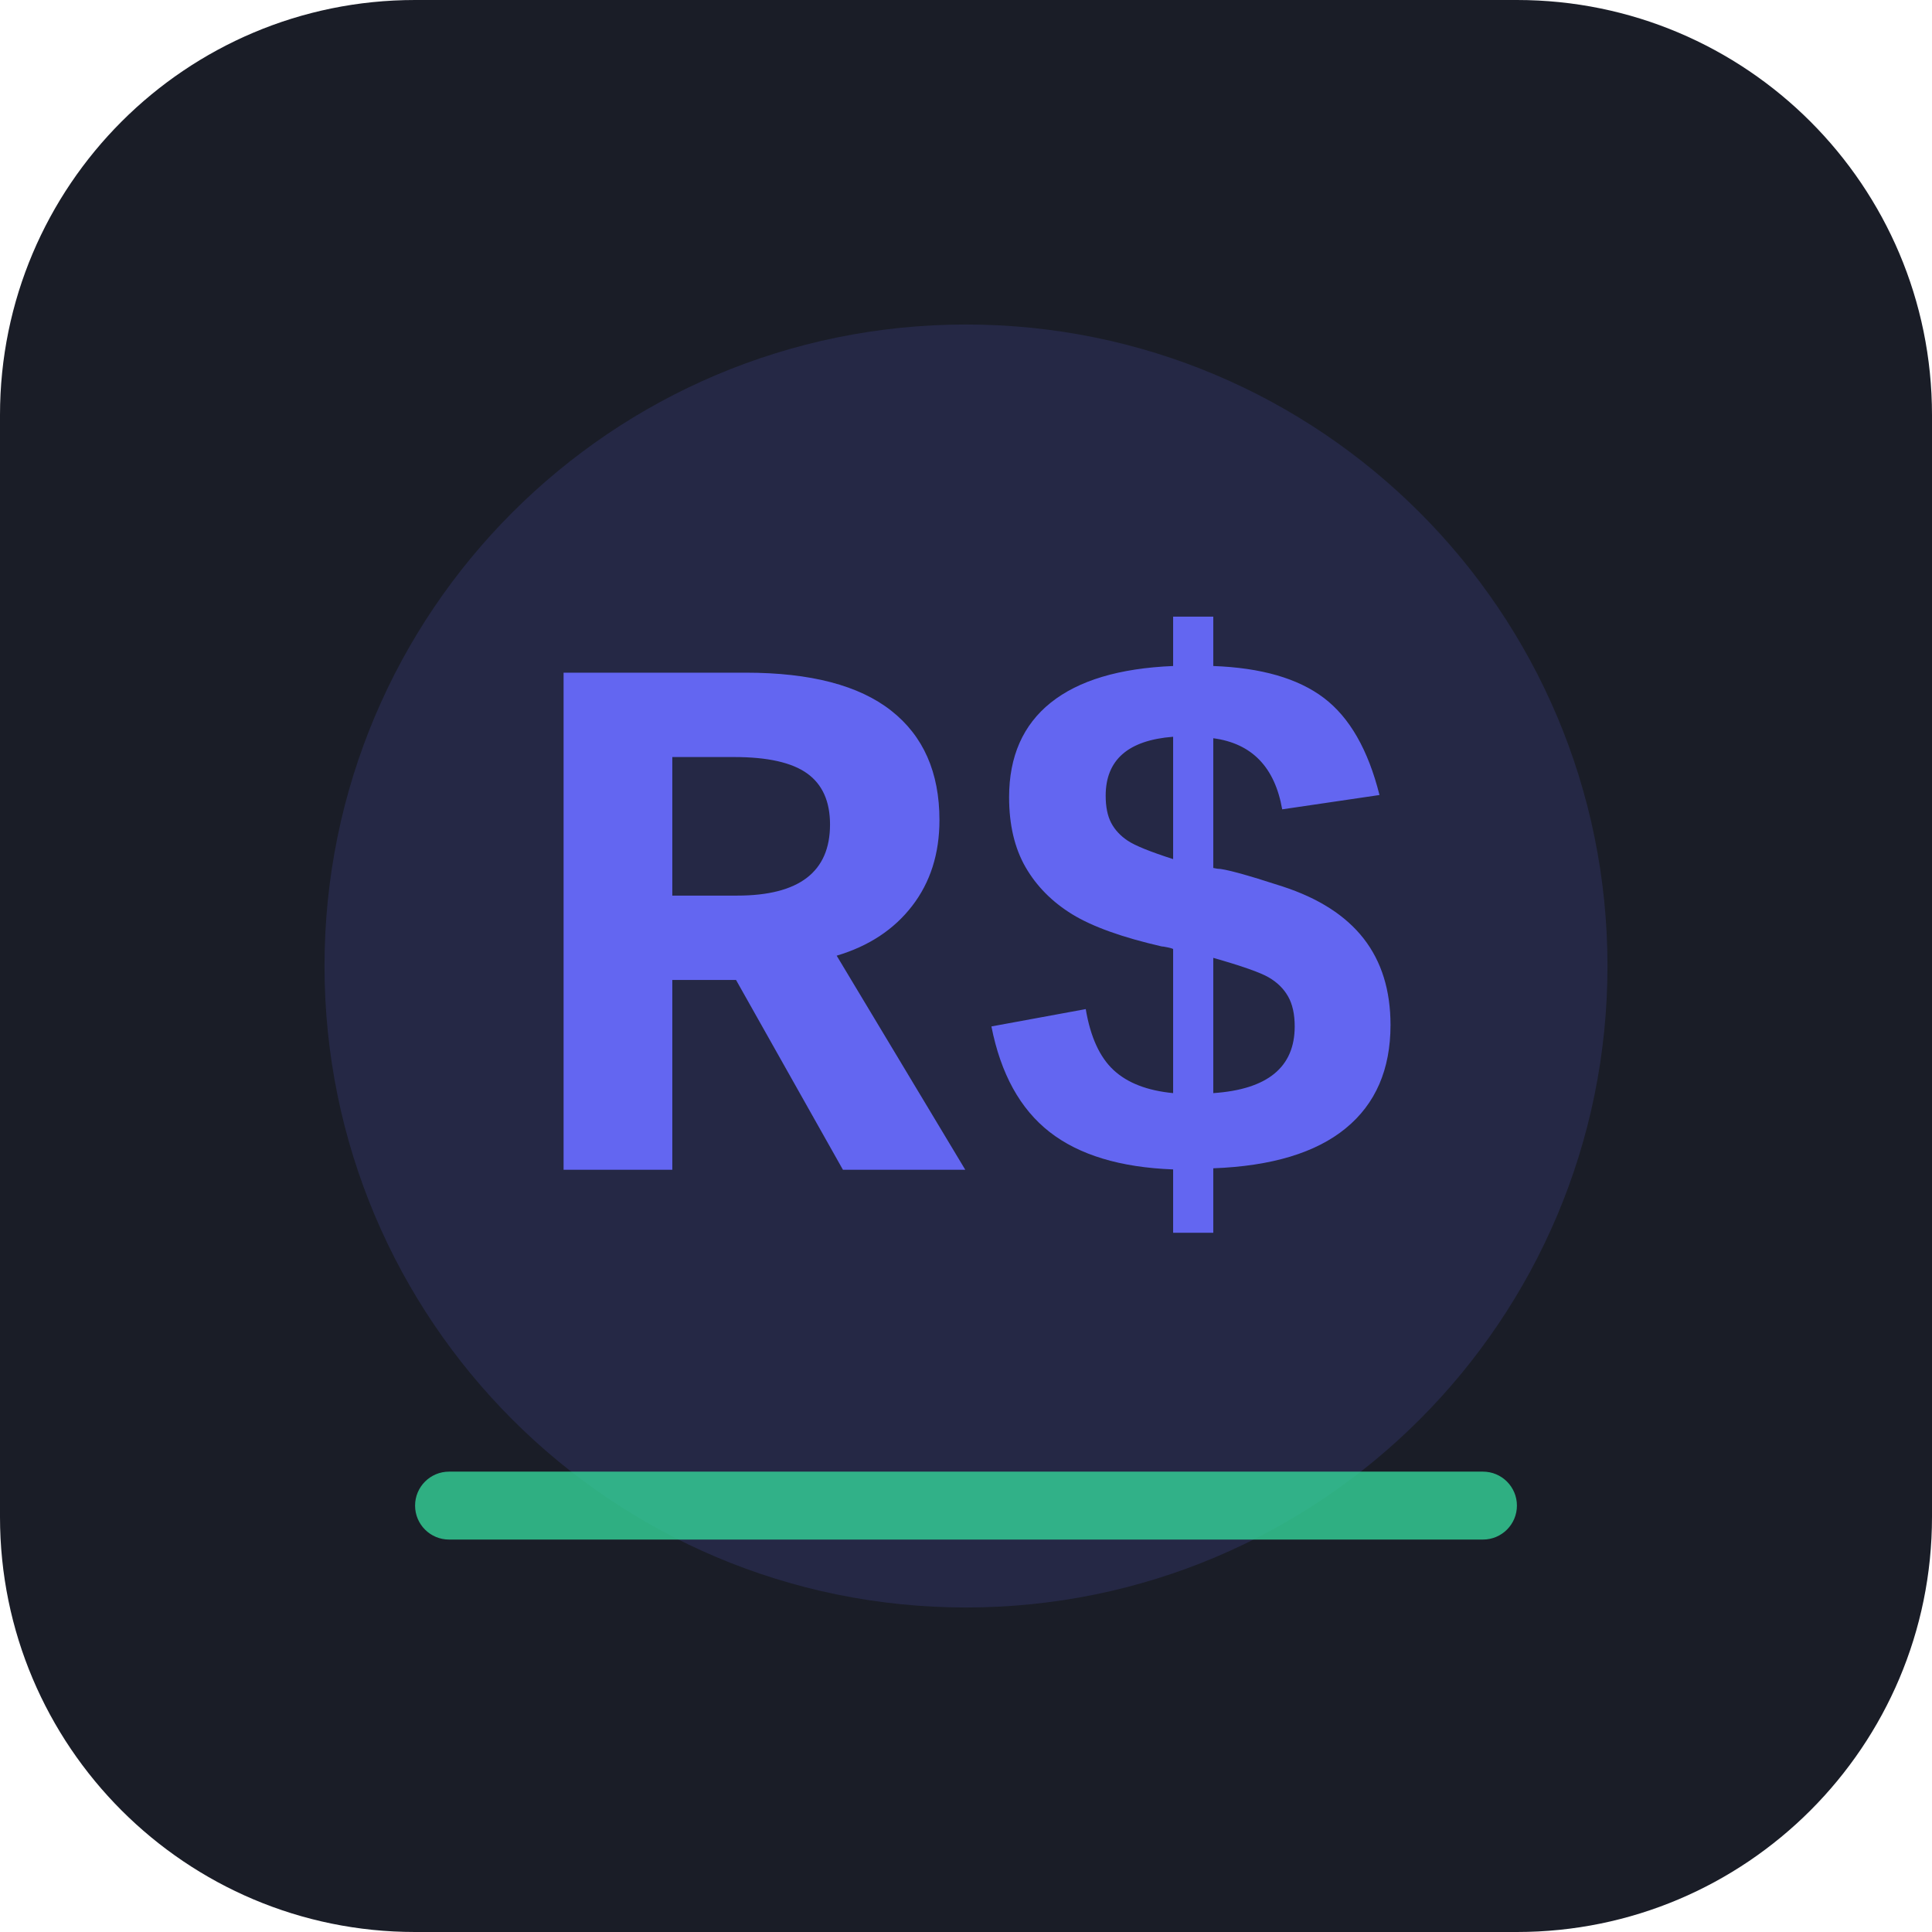
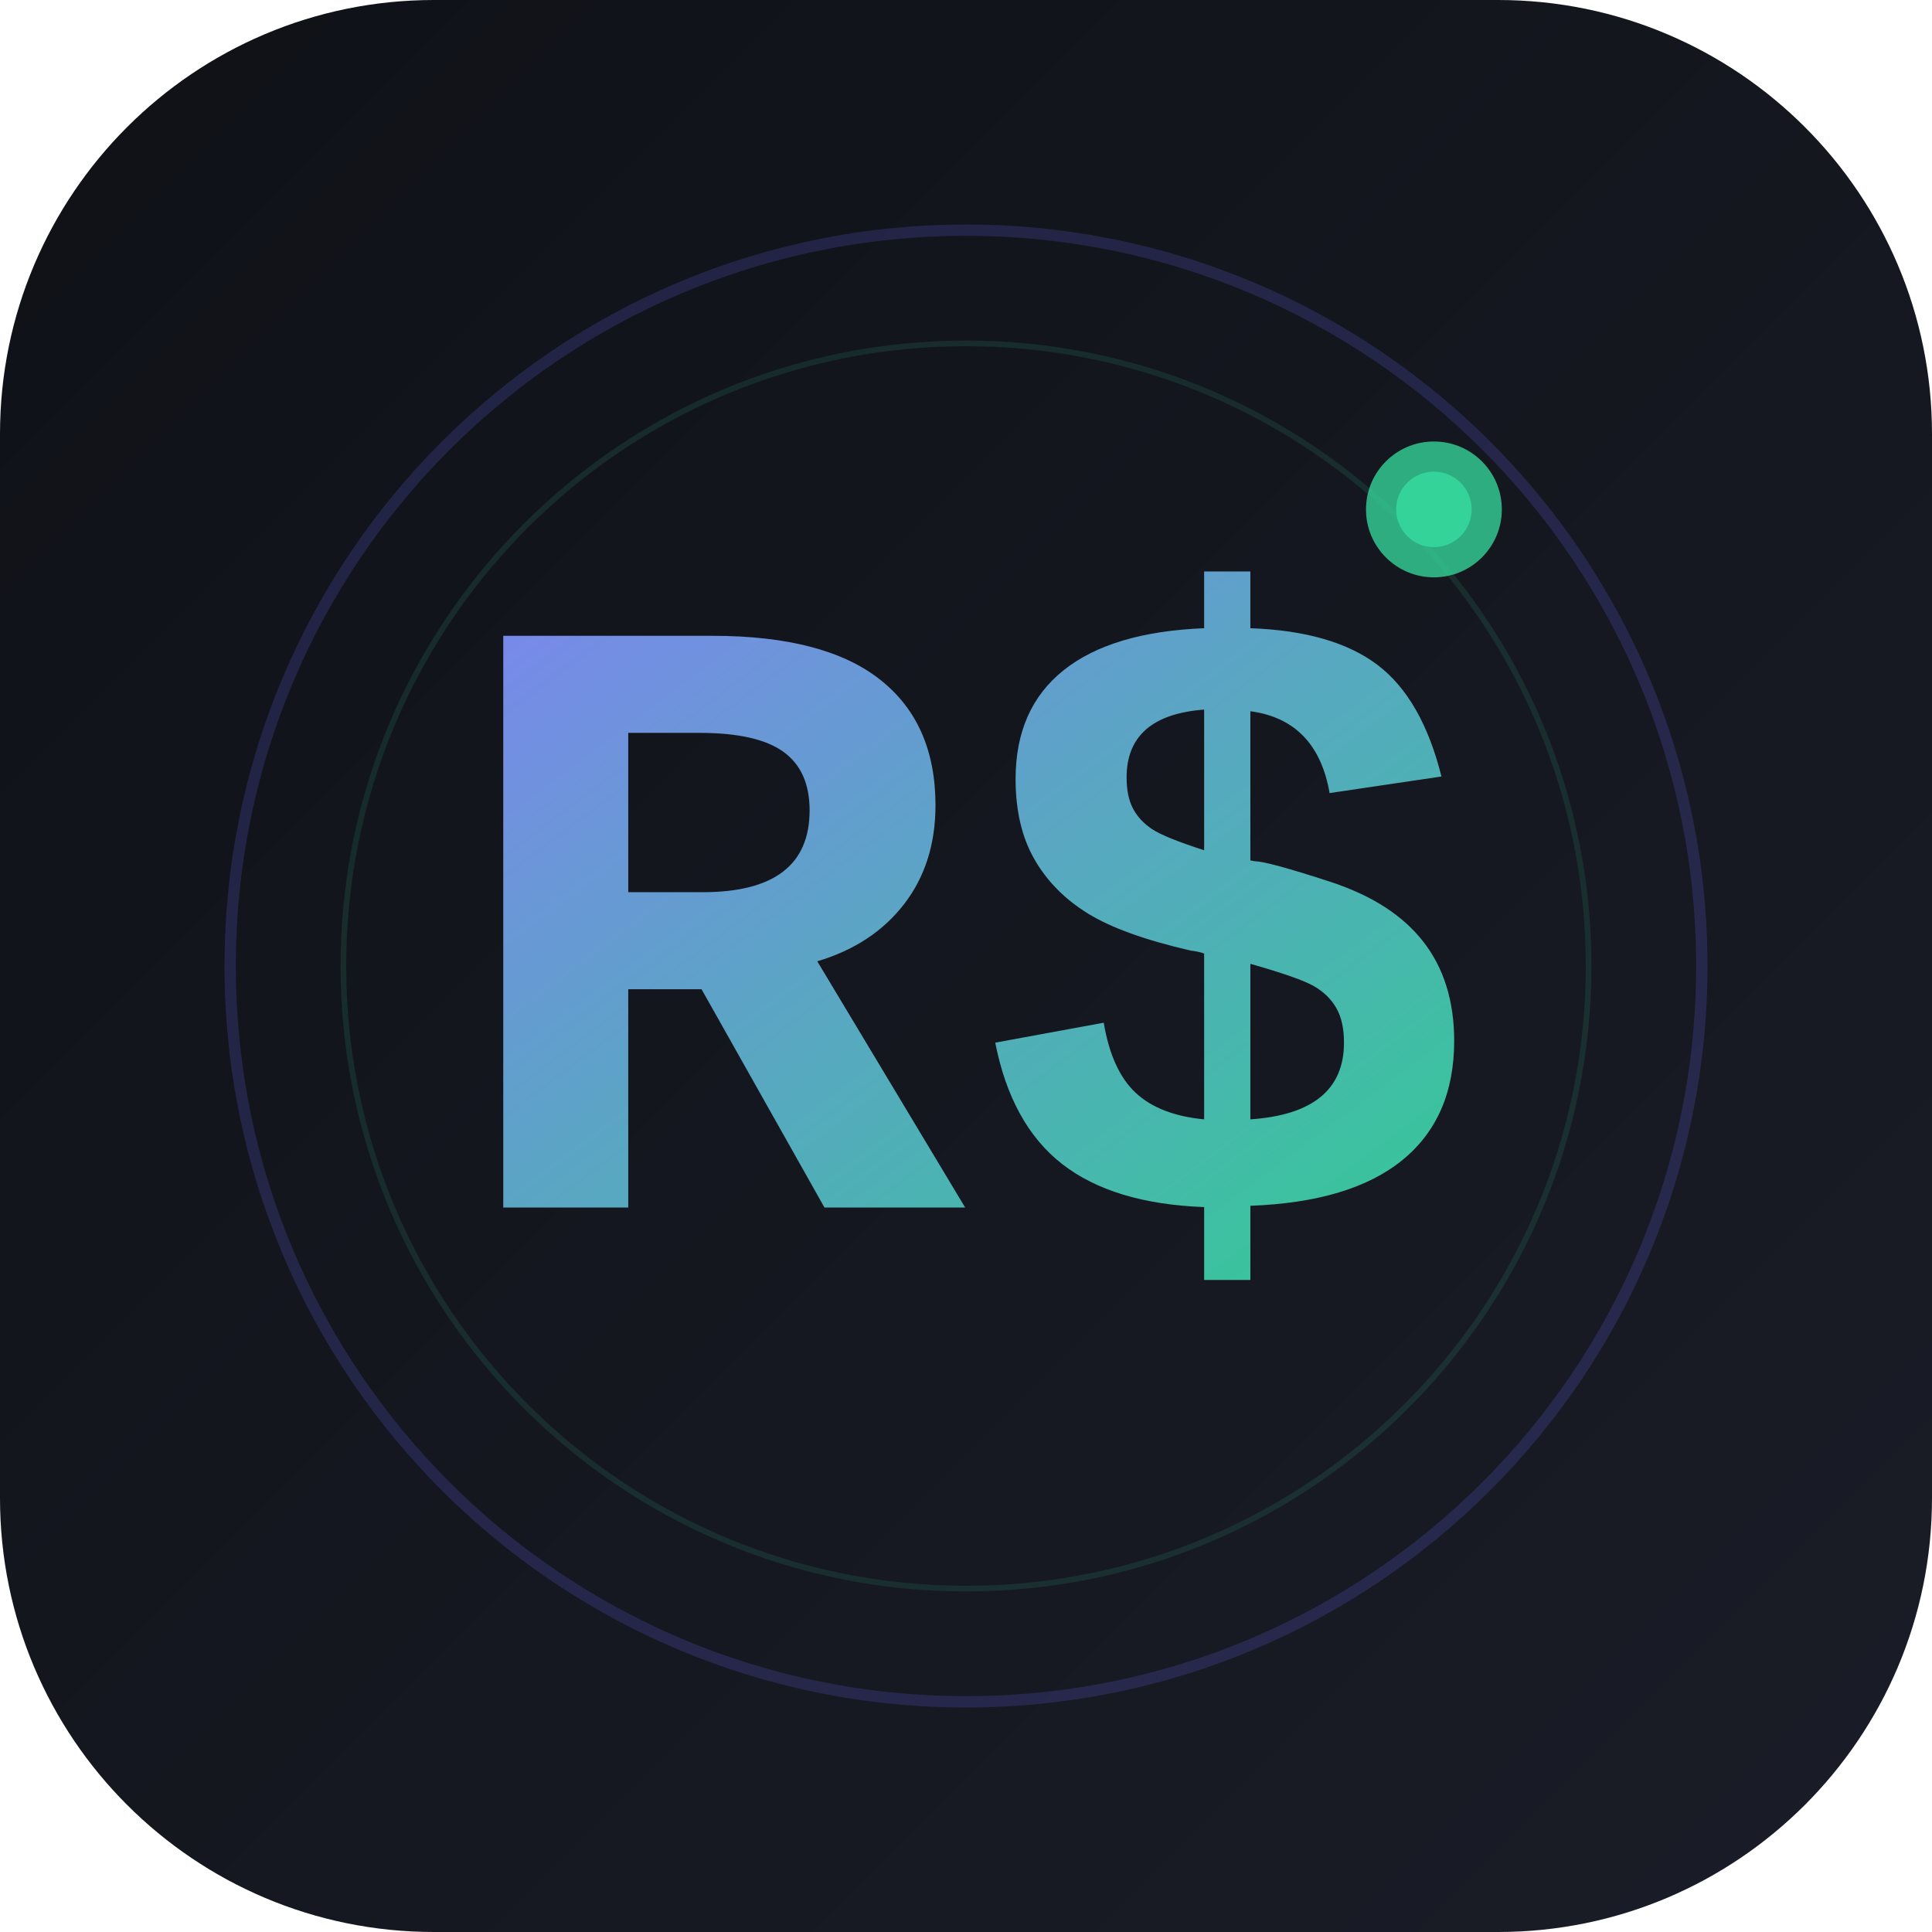
<svg xmlns="http://www.w3.org/2000/svg" viewBox="0 0 512 512">
-   <rect width="512" height="512" rx="110" fill="#1a1d27" />
-   <circle cx="256" cy="256" r="170" fill="#6366f1" opacity="0.15" />
-   <text x="256" y="310" text-anchor="middle" font-family="'DM Mono', 'Courier New', monospace" font-size="200" font-weight="700" fill="#6366f1">R$</text>
-   <rect x="110" y="390" width="292" height="18" rx="9" fill="#34d399" opacity="0.8" />
+   <defs>
+     <linearGradient id="g2" x1="0%" y1="0%" x2="100%" y2="100%">
+       <stop offset="0%" stop-color="#0f1117" />
+       <stop offset="100%" stop-color="#1a1d27" />
+     </linearGradient>
+     <linearGradient id="gtext" x1="0%" y1="0%" x2="100%" y2="100%">
+       <stop offset="0%" stop-color="#818cf8" />
+       <stop offset="100%" stop-color="#34d399" />
+     </linearGradient>
+   </defs>
+   <rect width="512" height="512" rx="115" fill="url(#g2)" />
+   <circle cx="256" cy="256" r="195" fill="none" stroke="#6366f1" stroke-width="3" opacity="0.2" />
+   <circle cx="256" cy="256" r="165" fill="none" stroke="#34d399" stroke-width="1.5" opacity="0.12" />
+   <text x="256" y="320" font-family="'Courier New',monospace" font-size="230" font-weight="900" fill="url(#gtext)" text-anchor="middle" opacity="0.95">R$</text>
+   <circle cx="380" cy="135" r="18" fill="#34d399" opacity="0.8" />
+   <circle cx="380" cy="135" r="10" fill="#34d399" />
</svg>
